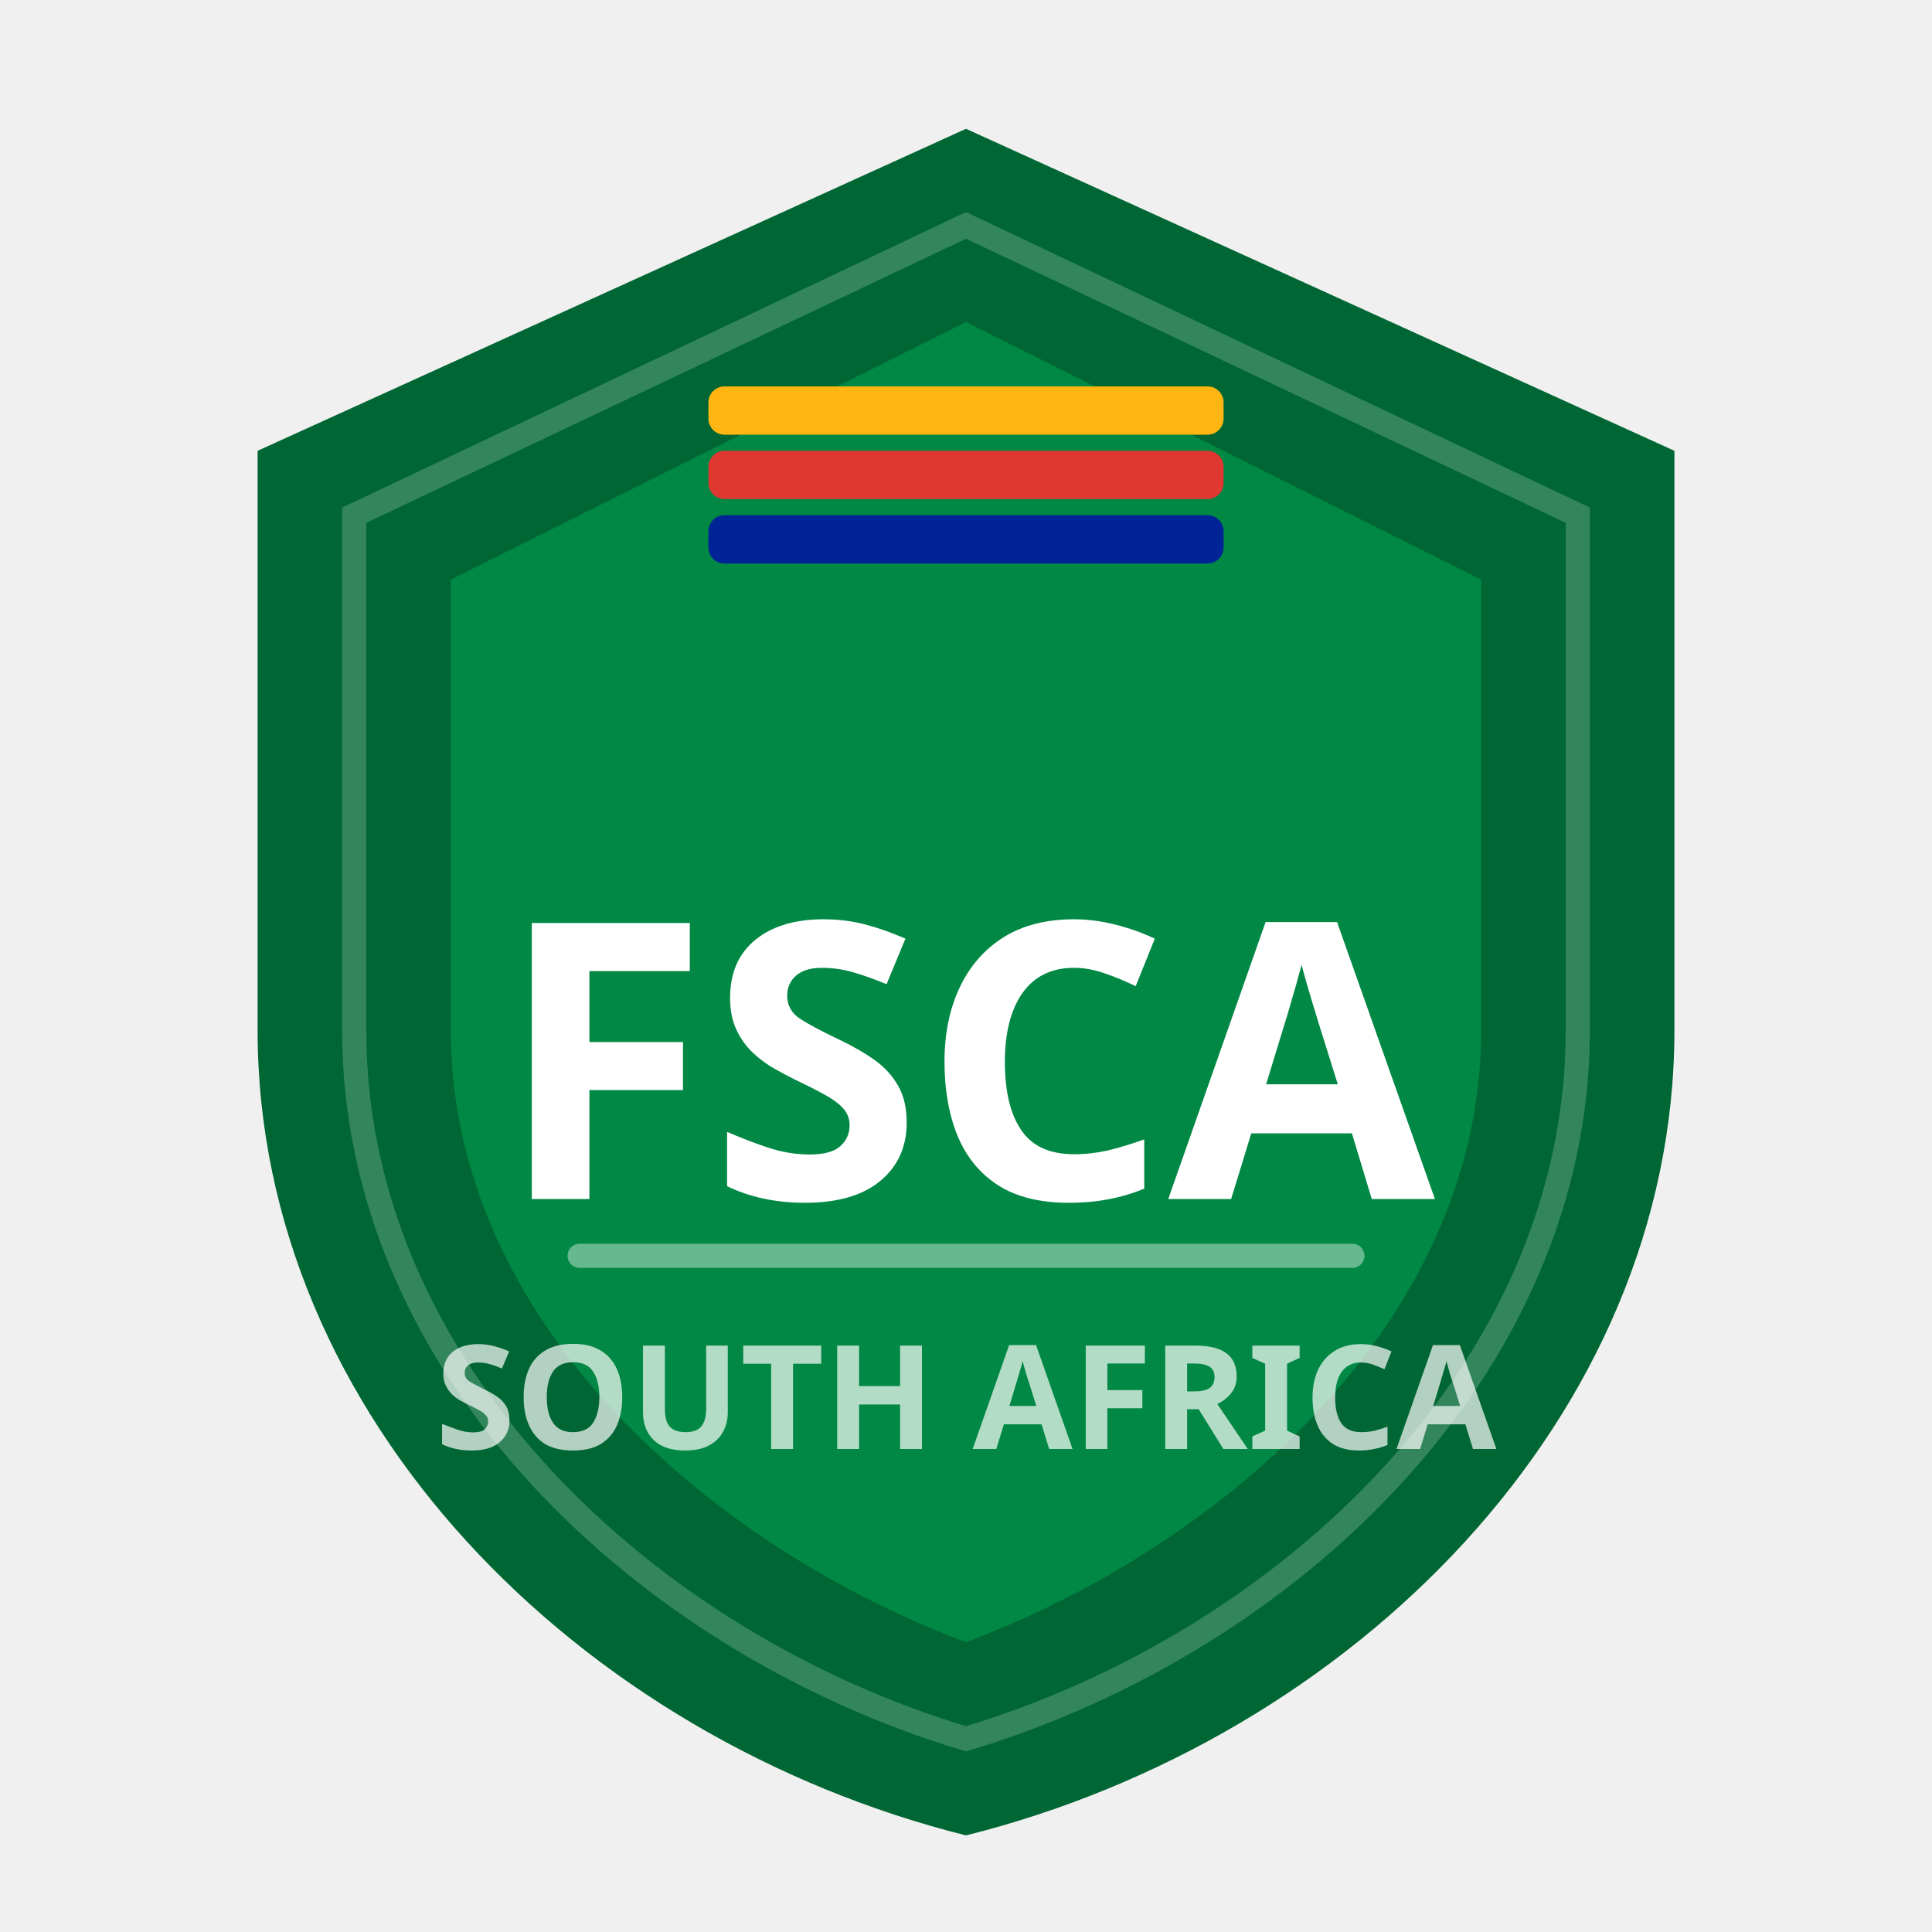
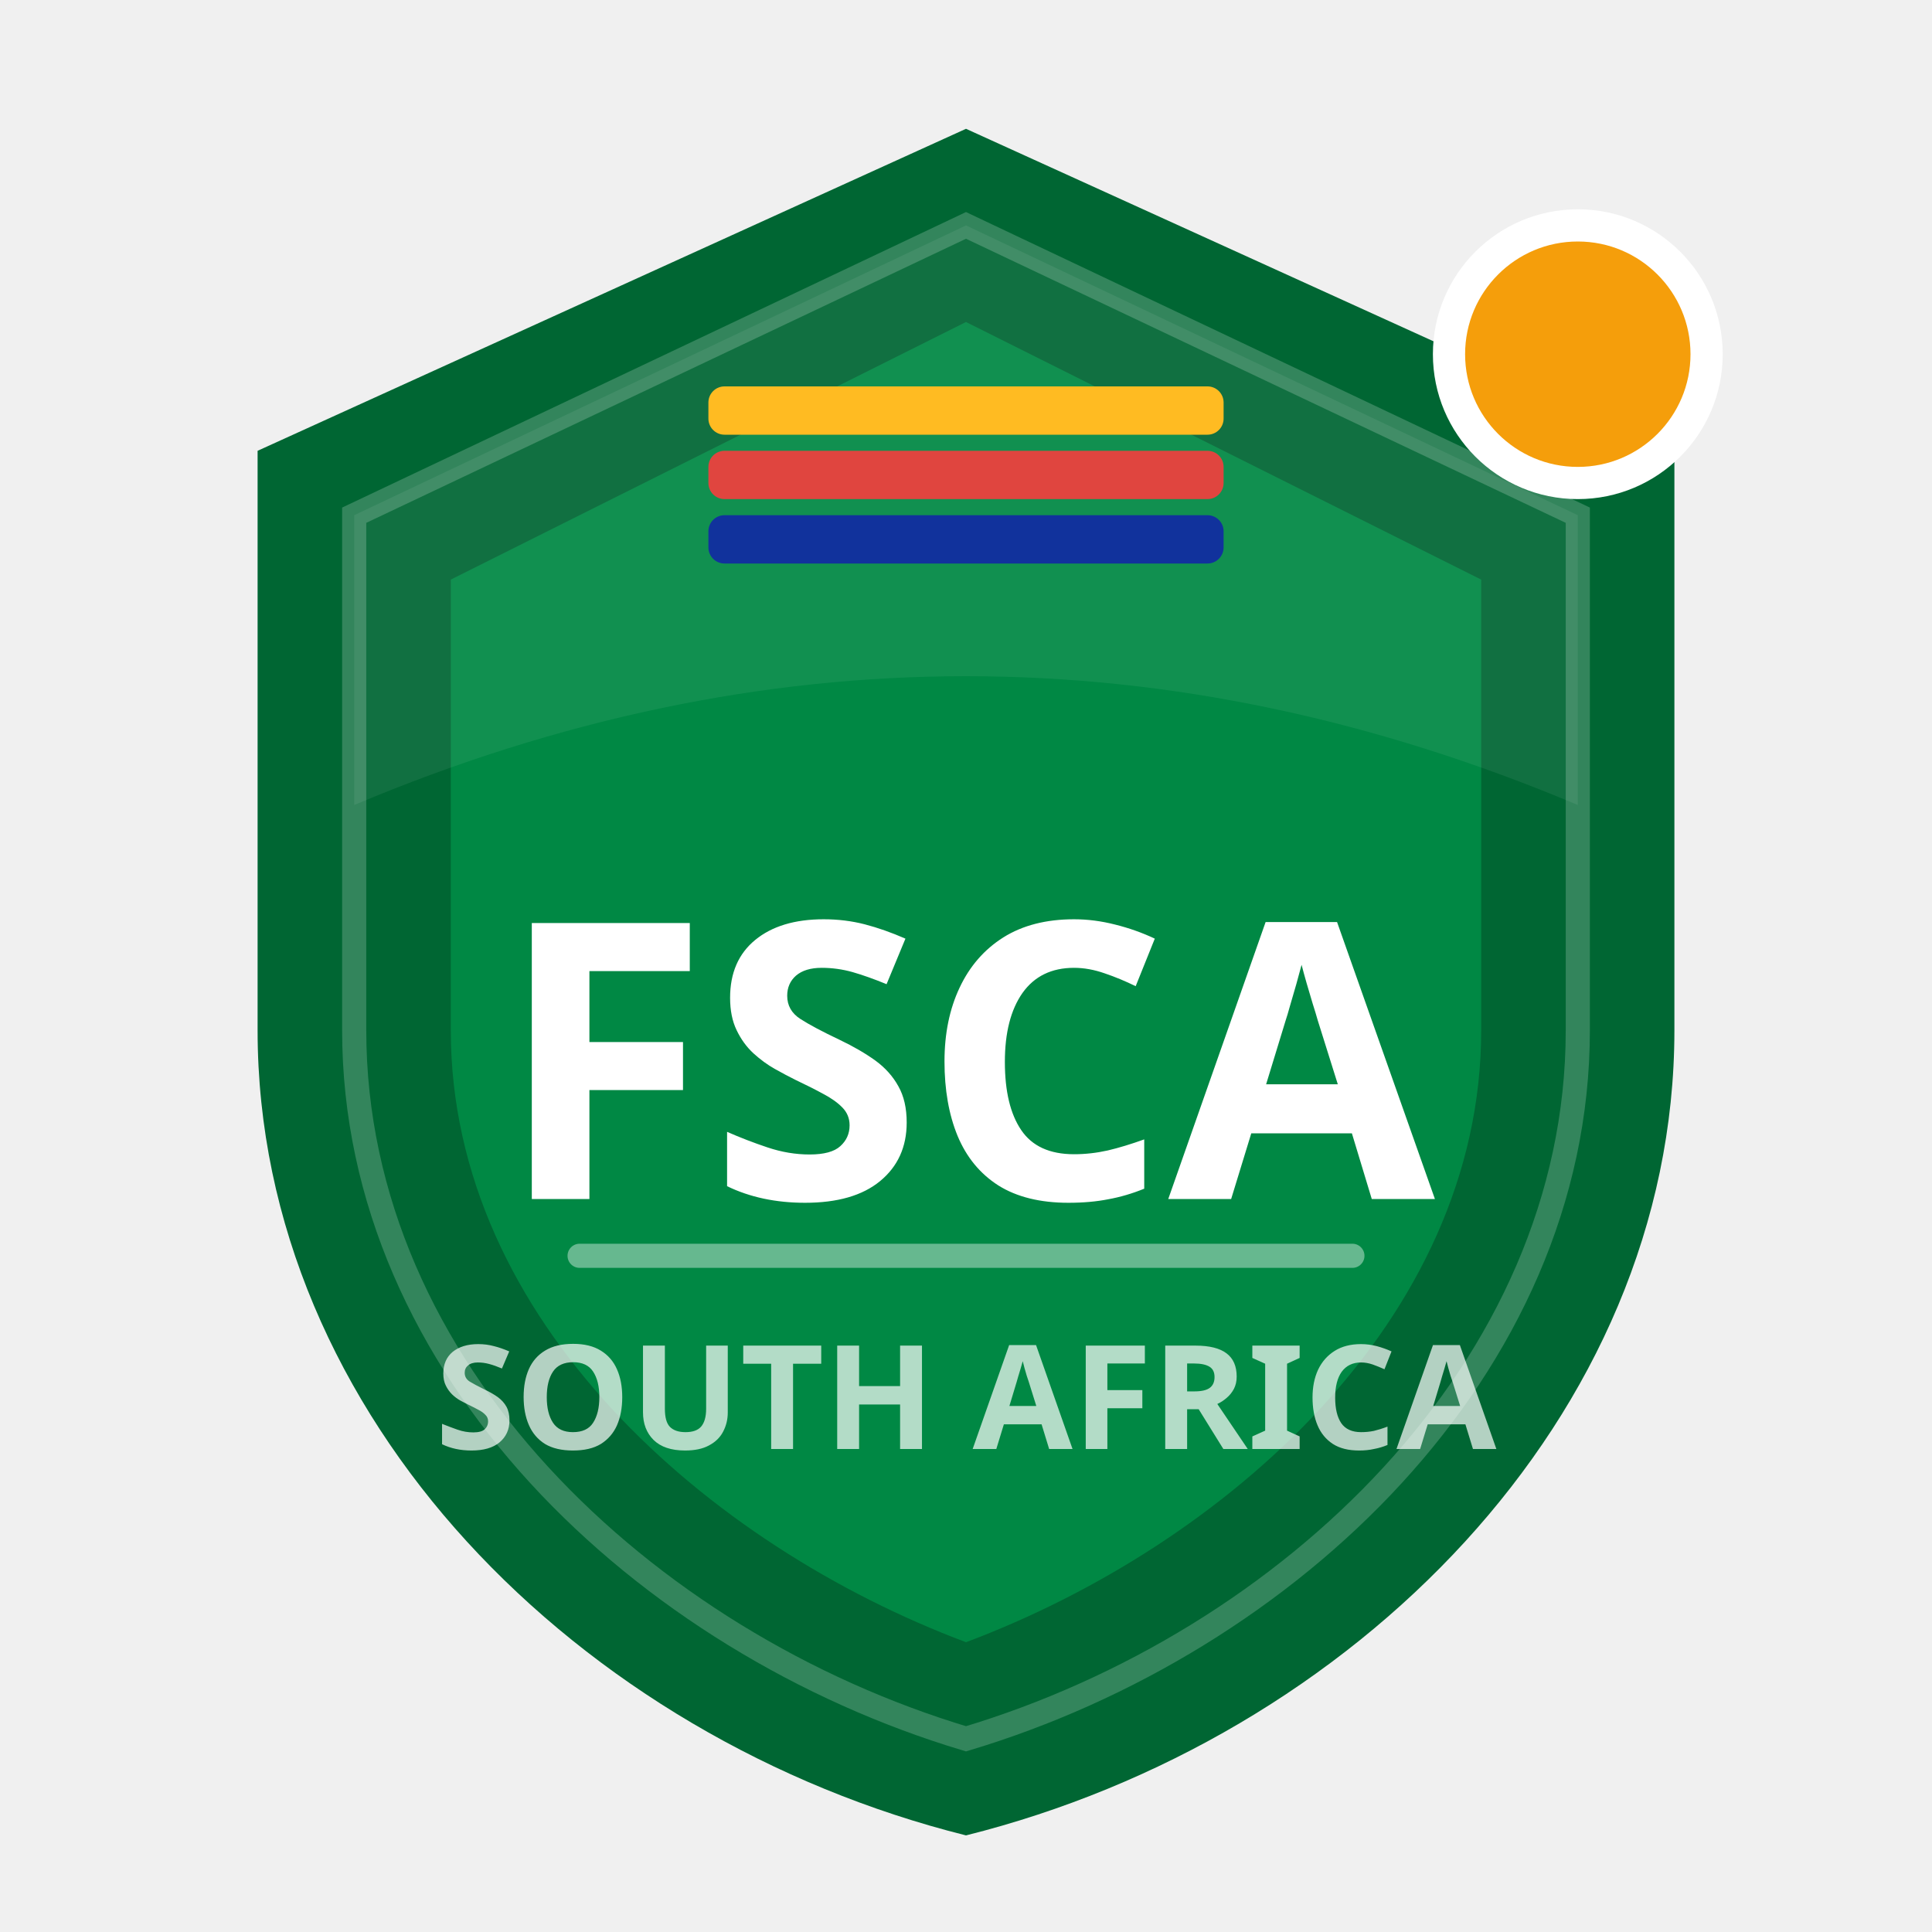
<svg xmlns="http://www.w3.org/2000/svg" viewBox="0 0 120 120" fill="none">
  <path d="M60 8L104 28V64C104 88 84 108 60 114C36 108 16 88 16 64V28L60 8Z" fill="#006633" />
  <path d="M60 14L98 32V64C98 85 80 102 60 108C40 102 22 85 22 64V32L60 14Z" fill="#006633" stroke="white" stroke-opacity="0.2" stroke-width="1.5" />
  <path d="M60 20L92 36V64C92 82 76 96 60 102C44 96 28 82 28 64V36L60 20Z" fill="#008844" />
  <rect x="44" y="24" width="32" height="3" rx="1" fill="#FFB612" />
  <rect x="44" y="28" width="32" height="3" rx="1" fill="#DE3831" />
  <rect x="44" y="32" width="32" height="3" rx="1" fill="#002395" />
  <text x="60" y="66" font-family="system-ui,sans-serif" font-weight="800" font-size="24" fill="white" text-anchor="middle" dominant-baseline="middle">FSCA</text>
  <line x1="36" y1="78" x2="84" y2="78" stroke="white" stroke-opacity="0.4" stroke-width="1.5" stroke-linecap="round" />
  <text x="60" y="90" font-family="system-ui,sans-serif" font-weight="600" font-size="9" fill="white" opacity="0.7" text-anchor="middle">SOUTH AFRICA</text>
+   <path d="M60 14 L 98 32 L 98 50 Q 60 34 22 50 V 32 Z" fill="#fff" opacity="0.07" />
+   <circle cx="98" cy="22" r="8" fill="#f59e0b" stroke="#fff" stroke-width="2" />
</svg>
